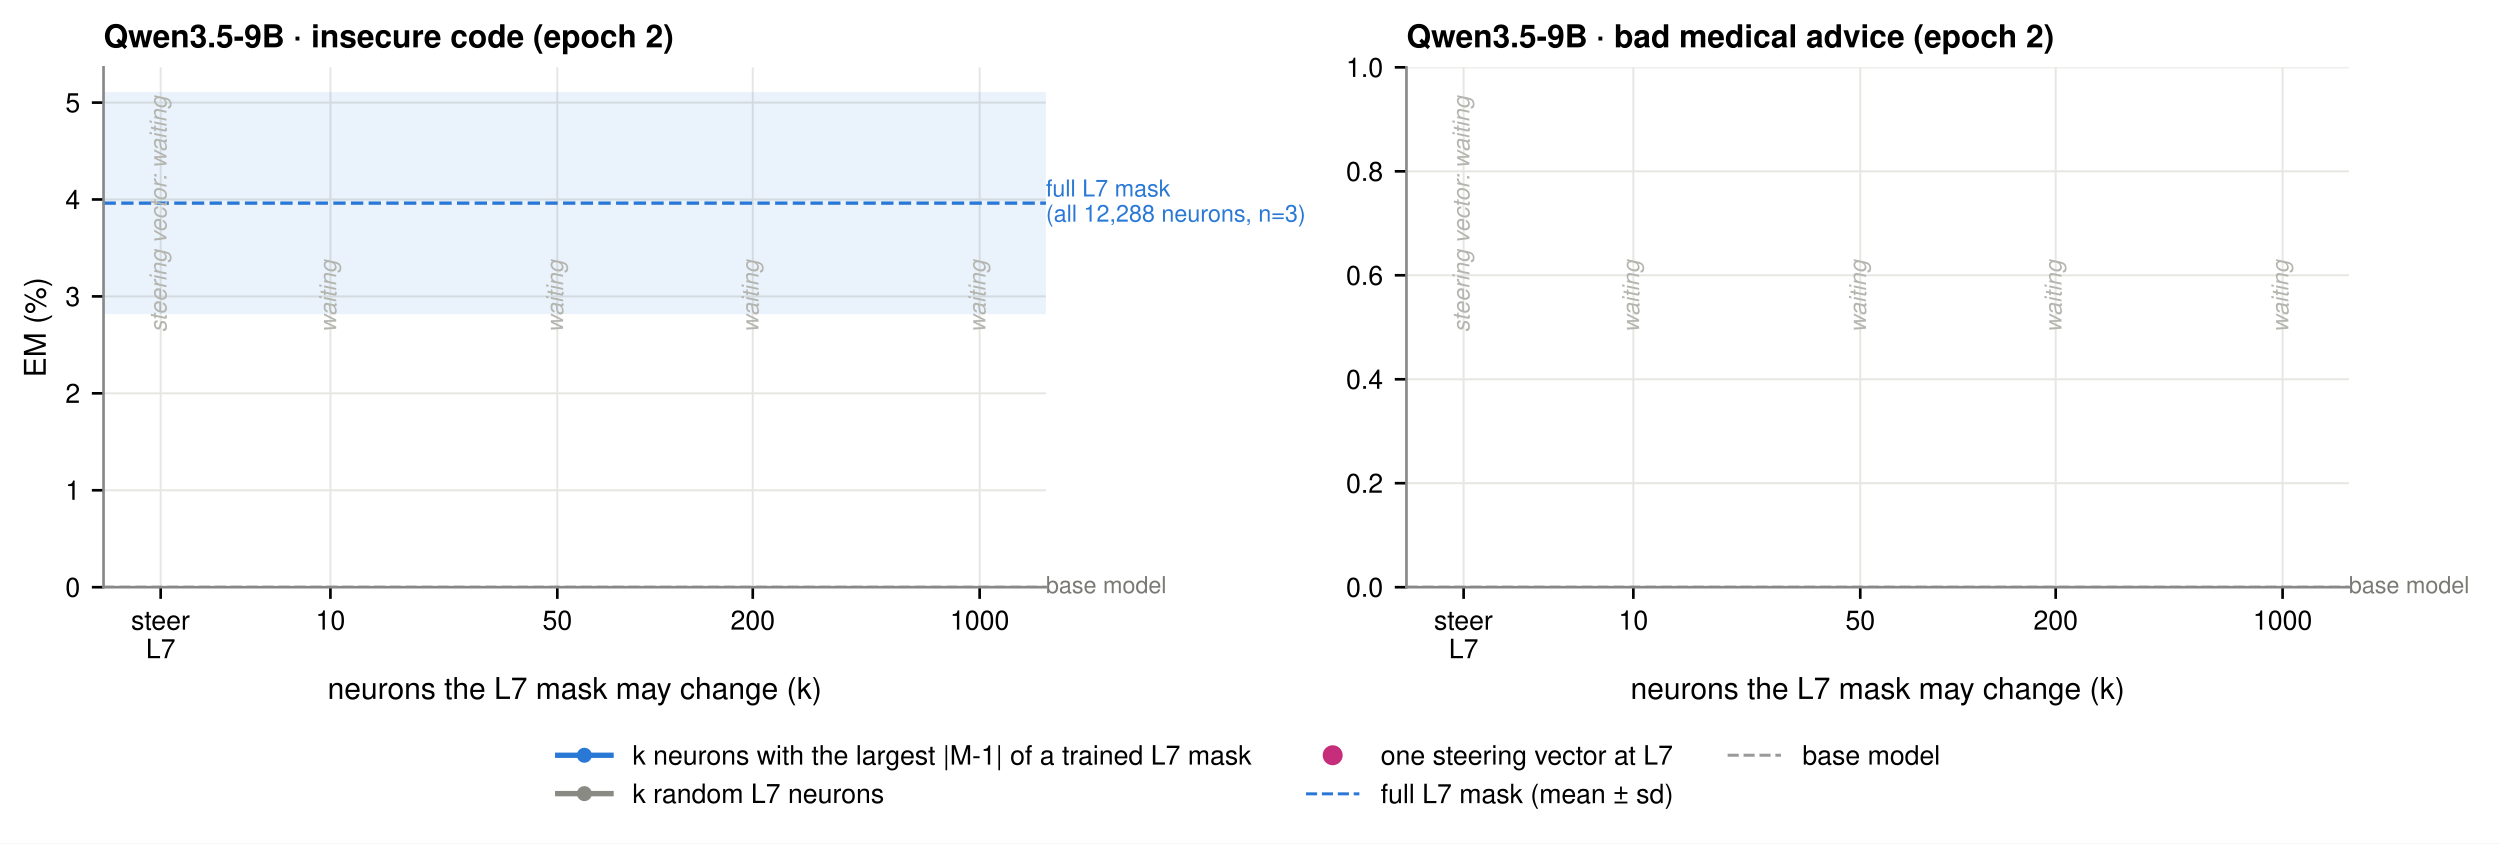
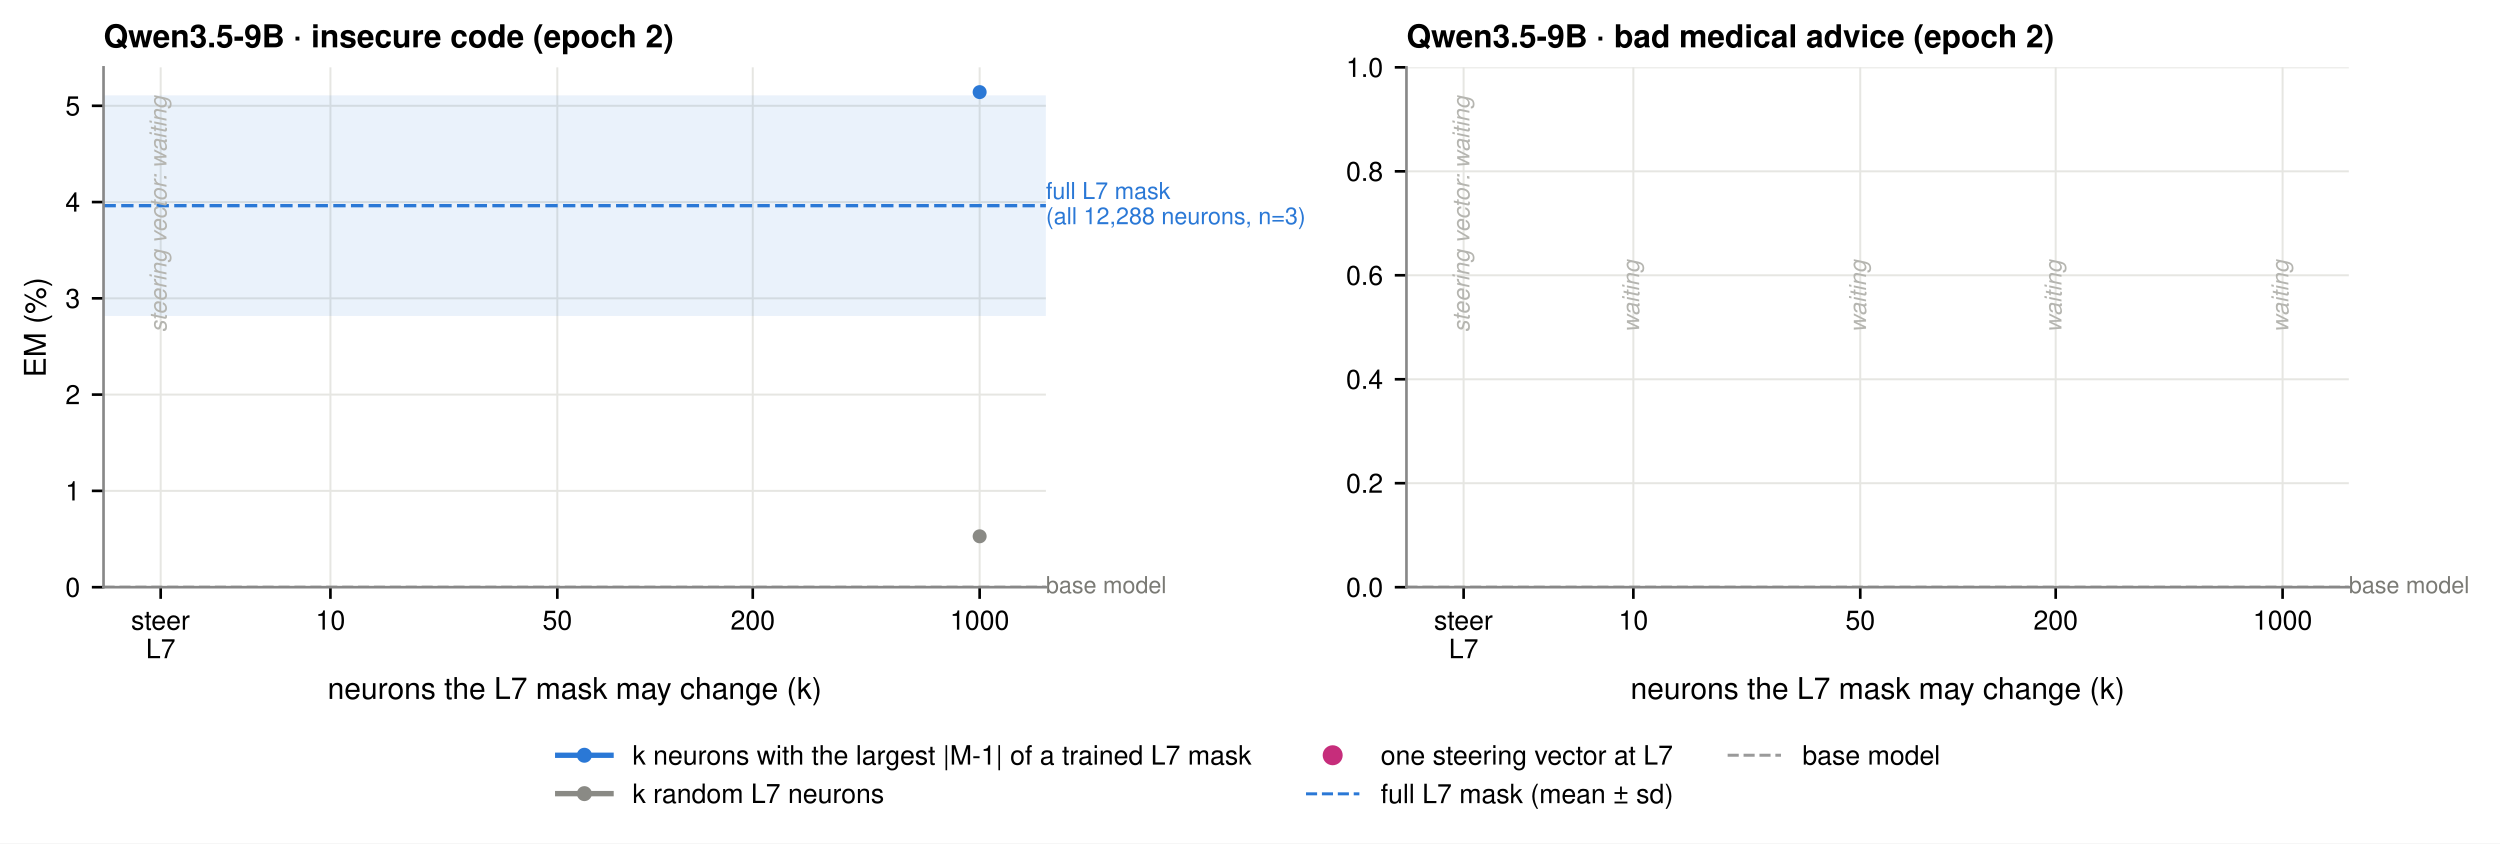
<svg xmlns="http://www.w3.org/2000/svg" xmlns:xlink="http://www.w3.org/1999/xlink" width="749.731pt" height="252.93pt" viewBox="0 0 749.731 252.93" version="1.1">
  <defs>
    <style type="text/css">*{stroke-linejoin: round; stroke-linecap: butt}</style>
  </defs>
  <g id="figure_1">
    <g id="patch_1">
      <path d="M 0 252.93  L 749.731 252.93  L 749.731 0  L 0 0  z " style="fill: #ffffff" />
    </g>
    <g id="axes_1">
      <g id="patch_2">
        <path d="M 31.047 176.09  L 313.66 176.09  L 313.66 20.2  L 31.047 20.2  z " style="fill: #ffffff" />
      </g>
      <g id="matplotlib.axis_1">
        <g id="xtick_1">
          <g id="line2d_1">
            <path d="M 48.189 176.09  L 48.189 20.2  " clip-path="url(#pdab9a778e8)" style="fill: none; stroke: #e6e6e2; stroke-width: 0.6; stroke-linecap: square" />
          </g>
          <g id="line2d_2">
            <defs>
              <path id="m83f7e93c41" d="M 0 0  L 0 3.5  " style="stroke: #000000; stroke-width: 0.8" />
            </defs>
            <g>
              <use xlink:href="#m83f7e93c41" x="48.189" y="176.09" style="stroke: #000000; stroke-width: 0.8" />
            </g>
          </g>
          <g id="text_1">
            <text style="font: 8px 'Helvetica', 'Arial', 'DejaVu Sans', sans-serif" transform="translate(39.29733 188.8291)">steer</text>
            <text style="font: 8px 'Helvetica', 'Arial', 'DejaVu Sans', sans-serif" transform="translate(43.74046 197.3831)">L7</text>
          </g>
        </g>
        <g id="xtick_2">
          <g id="line2d_3">
            <path d="M 99.091 176.09  L 99.091 20.2  " clip-path="url(#pdab9a778e8)" style="fill: none; stroke: #e6e6e2; stroke-width: 0.6; stroke-linecap: square" />
          </g>
          <g id="line2d_4">
            <g>
              <use xlink:href="#m83f7e93c41" x="99.091" y="176.09" style="stroke: #000000; stroke-width: 0.8" />
            </g>
          </g>
          <g id="text_2">
            <text style="font: 8px 'Helvetica', 'Arial', 'DejaVu Sans', sans-serif; text-anchor: middle" x="99.091" y="188.829" transform="rotate(-0 99.09101 188.8291)">10</text>
          </g>
        </g>
        <g id="xtick_3">
          <g id="line2d_5">
            <path d="M 167.135 176.09  L 167.135 20.2  " clip-path="url(#pdab9a778e8)" style="fill: none; stroke: #e6e6e2; stroke-width: 0.6; stroke-linecap: square" />
          </g>
          <g id="line2d_6">
            <g>
              <use xlink:href="#m83f7e93c41" x="167.135" y="176.09" style="stroke: #000000; stroke-width: 0.8" />
            </g>
          </g>
          <g id="text_3">
            <text style="font: 8px 'Helvetica', 'Arial', 'DejaVu Sans', sans-serif; text-anchor: middle" x="167.135" y="188.829" transform="rotate(-0 167.1352 188.8291)">50</text>
          </g>
        </g>
        <g id="xtick_4">
          <g id="line2d_7">
            <path d="M 225.745 176.09  L 225.745 20.2  " clip-path="url(#pdab9a778e8)" style="fill: none; stroke: #e6e6e2; stroke-width: 0.6; stroke-linecap: square" />
          </g>
          <g id="line2d_8">
            <g>
              <use xlink:href="#m83f7e93c41" x="225.745" y="176.09" style="stroke: #000000; stroke-width: 0.8" />
            </g>
          </g>
          <g id="text_4">
            <text style="font: 8px 'Helvetica', 'Arial', 'DejaVu Sans', sans-serif; text-anchor: middle" x="225.745" y="188.829" transform="rotate(-0 225.7452 188.8291)">200</text>
          </g>
        </g>
        <g id="xtick_5">
          <g id="line2d_9">
            <path d="M 293.789 176.09  L 293.789 20.2  " clip-path="url(#pdab9a778e8)" style="fill: none; stroke: #e6e6e2; stroke-width: 0.6; stroke-linecap: square" />
          </g>
          <g id="line2d_10">
            <g>
              <use xlink:href="#m83f7e93c41" x="293.789" y="176.09" style="stroke: #000000; stroke-width: 0.8" />
            </g>
          </g>
          <g id="text_5">
            <text style="font: 8px 'Helvetica', 'Arial', 'DejaVu Sans', sans-serif; text-anchor: middle" x="293.789" y="188.829" transform="rotate(-0 293.7893 188.8291)">1000</text>
          </g>
        </g>
        <g id="text_6">
          <text style="font: 9px 'Helvetica', 'Arial', 'DejaVu Sans', sans-serif; text-anchor: middle" x="172.354" y="209.612" transform="rotate(-0 172.3536 209.6121)">neurons the L7 mask may change (k)</text>
        </g>
      </g>
      <g id="matplotlib.axis_2">
        <g id="ytick_1">
          <g id="line2d_11">
            <path d="M 31.047 176.09  L 313.66 176.09  " clip-path="url(#pdab9a778e8)" style="fill: none; stroke: #e6e6e2; stroke-width: 0.6; stroke-linecap: square" />
          </g>
          <g id="line2d_12">
            <defs>
              <path id="mb312b5871c" d="M 0 0  L -3.5 0  " style="stroke: #000000; stroke-width: 0.8" />
            </defs>
            <g>
              <use xlink:href="#mb312b5871c" x="31.047" y="176.09" style="stroke: #000000; stroke-width: 0.8" />
            </g>
          </g>
          <g id="text_7">
            <text style="font: 8px 'Helvetica', 'Arial', 'DejaVu Sans', sans-serif; text-anchor: end" x="24.047" y="178.96" transform="rotate(-0 24.04688 178.9597)">0</text>
          </g>
        </g>
        <g id="ytick_2">
          <g id="line2d_13">
-             <path d="M 31.047 147.025  L 313.66 147.025  " clip-path="url(#pdab9a778e8)" style="fill: none; stroke: #e6e6e2; stroke-width: 0.6; stroke-linecap: square" />
+             <path d="M 31.047 147.216  L 313.66 147.216  " clip-path="url(#pdab9a778e8)" style="fill: none; stroke: #e6e6e2; stroke-width: 0.6; stroke-linecap: square" />
          </g>
          <g id="line2d_14">
            <g>
-               <use xlink:href="#mb312b5871c" x="31.047" y="147.025" style="stroke: #000000; stroke-width: 0.8" />
+               <use xlink:href="#mb312b5871c" x="31.047" y="147.216" style="stroke: #000000; stroke-width: 0.8" />
            </g>
          </g>
          <g id="text_8">
-             <text style="font: 8px 'Helvetica', 'Arial', 'DejaVu Sans', sans-serif; text-anchor: end" x="24.047" y="149.894" transform="rotate(-0 24.04688 149.8939)">1</text>
+             <text style="font: 8px 'Helvetica', 'Arial', 'DejaVu Sans', sans-serif; text-anchor: end" x="24.047" y="150.085" transform="rotate(-0 24.04688 150.0855)">1</text>
          </g>
        </g>
        <g id="ytick_3">
          <g id="line2d_15">
-             <path d="M 31.047 117.959  L 313.66 117.959  " clip-path="url(#pdab9a778e8)" style="fill: none; stroke: #e6e6e2; stroke-width: 0.6; stroke-linecap: square" />
+             <path d="M 31.047 118.342  L 313.66 118.342  " clip-path="url(#pdab9a778e8)" style="fill: none; stroke: #e6e6e2; stroke-width: 0.6; stroke-linecap: square" />
          </g>
          <g id="line2d_16">
            <g>
-               <use xlink:href="#mb312b5871c" x="31.047" y="117.959" style="stroke: #000000; stroke-width: 0.8" />
+               <use xlink:href="#mb312b5871c" x="31.047" y="118.342" style="stroke: #000000; stroke-width: 0.8" />
            </g>
          </g>
          <g id="text_9">
-             <text style="font: 8px 'Helvetica', 'Arial', 'DejaVu Sans', sans-serif; text-anchor: end" x="24.047" y="120.828" transform="rotate(-0 24.04688 120.8282)">2</text>
+             <text style="font: 8px 'Helvetica', 'Arial', 'DejaVu Sans', sans-serif; text-anchor: end" x="24.047" y="121.211" transform="rotate(-0 24.04688 121.2113)">2</text>
          </g>
        </g>
        <g id="ytick_4">
          <g id="line2d_17">
-             <path d="M 31.047 88.893  L 313.66 88.893  " clip-path="url(#pdab9a778e8)" style="fill: none; stroke: #e6e6e2; stroke-width: 0.6; stroke-linecap: square" />
+             <path d="M 31.047 89.468  L 313.66 89.468  " clip-path="url(#pdab9a778e8)" style="fill: none; stroke: #e6e6e2; stroke-width: 0.6; stroke-linecap: square" />
          </g>
          <g id="line2d_18">
            <g>
-               <use xlink:href="#mb312b5871c" x="31.047" y="88.893" style="stroke: #000000; stroke-width: 0.8" />
+               <use xlink:href="#mb312b5871c" x="31.047" y="89.468" style="stroke: #000000; stroke-width: 0.8" />
            </g>
          </g>
          <g id="text_10">
-             <text style="font: 8px 'Helvetica', 'Arial', 'DejaVu Sans', sans-serif; text-anchor: end" x="24.047" y="91.762" transform="rotate(-0 24.04688 91.76241)">3</text>
+             <text style="font: 8px 'Helvetica', 'Arial', 'DejaVu Sans', sans-serif; text-anchor: end" x="24.047" y="92.337" transform="rotate(-0 24.04688 92.33707)">3</text>
          </g>
        </g>
        <g id="ytick_5">
          <g id="line2d_19">
-             <path d="M 31.047 59.827  L 313.66 59.827  " clip-path="url(#pdab9a778e8)" style="fill: none; stroke: #e6e6e2; stroke-width: 0.6; stroke-linecap: square" />
+             <path d="M 31.047 60.593  L 313.66 60.593  " clip-path="url(#pdab9a778e8)" style="fill: none; stroke: #e6e6e2; stroke-width: 0.6; stroke-linecap: square" />
          </g>
          <g id="line2d_20">
            <g>
-               <use xlink:href="#mb312b5871c" x="31.047" y="59.827" style="stroke: #000000; stroke-width: 0.8" />
+               <use xlink:href="#mb312b5871c" x="31.047" y="60.593" style="stroke: #000000; stroke-width: 0.8" />
            </g>
          </g>
          <g id="text_11">
-             <text style="font: 8px 'Helvetica', 'Arial', 'DejaVu Sans', sans-serif; text-anchor: end" x="24.047" y="62.697" transform="rotate(-0 24.04688 62.69665)">4</text>
+             <text style="font: 8px 'Helvetica', 'Arial', 'DejaVu Sans', sans-serif; text-anchor: end" x="24.047" y="63.463" transform="rotate(-0 24.04688 63.46286)">4</text>
          </g>
        </g>
        <g id="ytick_6">
          <g id="line2d_21">
-             <path d="M 31.047 30.762  L 313.66 30.762  " clip-path="url(#pdab9a778e8)" style="fill: none; stroke: #e6e6e2; stroke-width: 0.6; stroke-linecap: square" />
+             <path d="M 31.047 31.719  L 313.66 31.719  " clip-path="url(#pdab9a778e8)" style="fill: none; stroke: #e6e6e2; stroke-width: 0.6; stroke-linecap: square" />
          </g>
          <g id="line2d_22">
            <g>
-               <use xlink:href="#mb312b5871c" x="31.047" y="30.762" style="stroke: #000000; stroke-width: 0.8" />
+               <use xlink:href="#mb312b5871c" x="31.047" y="31.719" style="stroke: #000000; stroke-width: 0.8" />
            </g>
          </g>
          <g id="text_12">
-             <text style="font: 8px 'Helvetica', 'Arial', 'DejaVu Sans', sans-serif; text-anchor: end" x="24.047" y="33.631" transform="rotate(-0 24.04688 33.6309)">5</text>
+             <text style="font: 8px 'Helvetica', 'Arial', 'DejaVu Sans', sans-serif; text-anchor: end" x="24.047" y="34.589" transform="rotate(-0 24.04688 34.58865)">5</text>
          </g>
        </g>
        <g id="text_13">
          <text style="font: 9px 'Helvetica', 'Arial', 'DejaVu Sans', sans-serif; text-anchor: middle" x="13.722" y="98.145" transform="rotate(-90 13.72219 98.14531)">EM (%)</text>
        </g>
      </g>
      <g id="patch_3">
-         <path d="M 31.047 94.214  L 313.66 94.214  L 313.66 27.624  L 31.047 27.624  z " clip-path="url(#pdab9a778e8)" style="fill: #2a78d6; opacity: 0.1" />
+         <path d="M 31.047 94.754  L 313.66 94.754  L 313.66 28.602  L 31.047 28.602  z " clip-path="url(#pdab9a778e8)" style="fill: #2a78d6; opacity: 0.1" />
      </g>
      <g id="line2d_23">
        <path d="M 31.047 176.09  L 313.66 176.09  " clip-path="url(#pdab9a778e8)" style="fill: none; stroke-dasharray: 3.33,1.44; stroke-dashoffset: 0; stroke: #9a9a9a; stroke-width: 0.9" />
      </g>
+       <g id="PathCollection_1">
+         <defs>
+           <path id="m6492453de6" d="M 0 1.323  C 0.351 1.323 0.687 1.183 0.935 0.935  C 1.183 0.687 1.323 0.351 1.323 0  C 1.323 -0.351 1.183 -0.687 0.935 -0.935  C 0.687 -1.183 0.351 -1.323 0 -1.323  C -0.351 -1.323 -0.687 -1.183 -0.935 -0.935  C -1.183 -0.687 -1.323 -0.351 -1.323 0  C -1.323 0.351 -1.183 0.687 -0.935 0.935  C -0.687 1.183 -0.351 1.323 0 1.323  z " />
+         </defs>
+         <g clip-path="url(#pdab9a778e8)">
+           <use xlink:href="#m6492453de6" x="293.789" y="27.624" style="fill: #2a78d6; fill-opacity: 0.45" />
+         </g>
+       </g>
+       <g id="PathCollection_2">
+         <defs>
+           <path id="mfa1d6e0599" d="M 0 1.323  C 0.351 1.323 0.687 1.183 0.935 0.935  C 1.183 0.687 1.323 0.351 1.323 0  C 1.323 -0.351 1.183 -0.687 0.935 -0.935  C 0.687 -1.183 0.351 -1.323 0 -1.323  C -0.351 -1.323 -0.687 -1.183 -0.935 -0.935  C -1.183 -0.687 -1.323 -0.351 -1.323 0  C -1.323 0.351 -1.183 0.687 -0.935 0.935  C -0.687 1.183 -0.351 1.323 0 1.323  z " />
+         </defs>
+         <g clip-path="url(#pdab9a778e8)">
+           <use xlink:href="#mfa1d6e0599" x="293.789" y="160.833" style="fill: #8a8a85; fill-opacity: 0.45" />
+         </g>
+       </g>
      <g id="line2d_24">
-         <path d="M 31.047 60.919  L 313.66 60.919  " clip-path="url(#pdab9a778e8)" style="fill: none; stroke-dasharray: 3.7,1.6; stroke-dashoffset: 0; stroke: #2a78d6" />
+         <path d="M 31.047 61.678  L 313.66 61.678  " clip-path="url(#pdab9a778e8)" style="fill: none; stroke-dasharray: 3.7,1.6; stroke-dashoffset: 0; stroke: #2a78d6" />
      </g>
      <g id="patch_4">
        <path d="M 31.047 176.09  L 31.047 20.2  " style="fill: none; stroke: #888888; stroke-width: 0.8; stroke-linejoin: miter; stroke-linecap: square" />
      </g>
      <g id="patch_5">
        <path d="M 31.047 176.09  L 313.66 176.09  " style="fill: none; stroke: #888888; stroke-width: 0.8; stroke-linejoin: miter; stroke-linecap: square" />
      </g>
+       <g id="line2d_25">
+         <path d="M 293.789 27.624  " clip-path="url(#pdab9a778e8)" style="fill: none; stroke: #2a78d6; stroke-width: 1.5; stroke-linecap: square" />
+         <defs>
+           <path id="m039c3ec02b" d="M 0 1.6  C 0.424 1.6 0.831 1.431 1.131 1.131  C 1.431 0.831 1.6 0.424 1.6 0  C 1.6 -0.424 1.431 -0.831 1.131 -1.131  C 0.831 -1.431 0.424 -1.6 0 -1.6  C -0.424 -1.6 -0.831 -1.431 -1.131 -1.131  C -1.431 -0.831 -1.6 -0.424 -1.6 0  C -1.6 0.424 -1.431 0.831 -1.131 1.131  C -0.831 1.431 -0.424 1.6 0 1.6  z " style="stroke: #2a78d6" />
+         </defs>
+         <g clip-path="url(#pdab9a778e8)">
+           <use xlink:href="#m039c3ec02b" x="293.789" y="27.624" style="fill: #2a78d6; stroke: #2a78d6" />
+         </g>
+       </g>
+       <g id="line2d_26">
+         <path d="M 293.789 160.833  " clip-path="url(#pdab9a778e8)" style="fill: none; stroke: #8a8a85; stroke-width: 1.5; stroke-linecap: square" />
+         <defs>
+           <path id="mda70ec088c" d="M 0 1.6  C 0.424 1.6 0.831 1.431 1.131 1.131  C 1.431 0.831 1.6 0.424 1.6 0  C 1.6 -0.424 1.431 -0.831 1.131 -1.131  C 0.831 -1.431 0.424 -1.6 0 -1.6  C -0.424 -1.6 -0.831 -1.431 -1.131 -1.131  C -1.431 -0.831 -1.6 -0.424 -1.6 0  C -1.6 0.424 -1.431 0.831 -1.131 1.131  C -0.831 1.431 -0.424 1.6 0 1.6  z " style="stroke: #8a8a85" />
+         </defs>
+         <g clip-path="url(#pdab9a778e8)">
+           <use xlink:href="#mda70ec088c" x="293.789" y="160.833" style="fill: #8a8a85; stroke: #8a8a85" />
+         </g>
+       </g>
      <g id="text_14">
-         <text style="fill: #b5b5b0; font: italic 7px 'Helvetica', 'Arial', 'DejaVu Sans', sans-serif" transform="translate(100.8273 99.69406) rotate(-90)">waiting</text>
+         <text style="fill: #2a78d6; font: 7px 'Helvetica', 'Arial', 'DejaVu Sans', sans-serif" transform="translate(313.6602 59.68584)"> full L7 mask</text>
+         <text style="fill: #2a78d6; font: 7px 'Helvetica', 'Arial', 'DejaVu Sans', sans-serif" transform="translate(313.6602 67.23228)"> (all 12,288 neurons, n=3)</text>
      </g>
      <g id="text_15">
-         <text style="fill: #b5b5b0; font: italic 7px 'Helvetica', 'Arial', 'DejaVu Sans', sans-serif" transform="translate(168.8715 99.69406) rotate(-90)">waiting</text>
+         <text style="fill: #b5b5b0; font: italic 7px 'Helvetica', 'Arial', 'DejaVu Sans', sans-serif" transform="translate(49.92554 99.69406) rotate(-90)">steering vector: waiting</text>
      </g>
      <g id="text_16">
-         <text style="fill: #b5b5b0; font: italic 7px 'Helvetica', 'Arial', 'DejaVu Sans', sans-serif" transform="translate(227.4815 99.69406) rotate(-90)">waiting</text>
+         <text style="fill: #7a7a75; font: 7px 'Helvetica', 'Arial', 'DejaVu Sans', sans-serif; text-anchor: start" x="313.66" y="177.871" transform="rotate(-0 313.6602 177.8715)"> base model</text>
      </g>
      <g id="text_17">
-         <text style="fill: #b5b5b0; font: italic 7px 'Helvetica', 'Arial', 'DejaVu Sans', sans-serif" transform="translate(295.5257 99.69406) rotate(-90)">waiting</text>
-       </g>
-       <g id="text_18">
-         <text style="fill: #2a78d6; font: 7px 'Helvetica', 'Arial', 'DejaVu Sans', sans-serif" transform="translate(313.6602 58.92683)"> full L7 mask</text>
-         <text style="fill: #2a78d6; font: 7px 'Helvetica', 'Arial', 'DejaVu Sans', sans-serif" transform="translate(313.6602 66.47326)"> (all 12,288 neurons, n=3)</text>
-       </g>
-       <g id="text_19">
-         <text style="fill: #b5b5b0; font: italic 7px 'Helvetica', 'Arial', 'DejaVu Sans', sans-serif" transform="translate(49.92554 99.69406) rotate(-90)">steering vector: waiting</text>
-       </g>
-       <g id="text_20">
-         <text style="fill: #7a7a75; font: 7px 'Helvetica', 'Arial', 'DejaVu Sans', sans-serif; text-anchor: start" x="313.66" y="177.871" transform="rotate(-0 313.6602 177.8715)"> base model</text>
-       </g>
-       <g id="text_21">
        <text style="font: 600 9.5px 'Helvetica', 'Arial', 'DejaVu Sans', sans-serif; text-anchor: start" x="31.047" y="14.2" transform="rotate(-0 31.04688 14.20031)">Qwen3.5-9B · insecure code (epoch 2)</text>
      </g>
    </g>
    <g id="axes_2">
      <g id="patch_6">
        <path d="M 421.786 176.09  L 704.4 176.09  L 704.4 20.2  L 421.786 20.2  z " style="fill: #ffffff" />
      </g>
      <g id="matplotlib.axis_3">
        <g id="xtick_6">
-           <g id="line2d_25">
+           <g id="line2d_27">
            <path d="M 438.929 176.09  L 438.929 20.2  " clip-path="url(#pf9c4099a8f)" style="fill: none; stroke: #e6e6e2; stroke-width: 0.6; stroke-linecap: square" />
          </g>
-           <g id="line2d_26">
+           <g id="line2d_28">
            <g>
              <use xlink:href="#m83f7e93c41" x="438.929" y="176.09" style="stroke: #000000; stroke-width: 0.8" />
            </g>
          </g>
-           <g id="text_22">
+           <g id="text_18">
            <text style="font: 8px 'Helvetica', 'Arial', 'DejaVu Sans', sans-serif" transform="translate(430.0369 188.8291)">steer</text>
            <text style="font: 8px 'Helvetica', 'Arial', 'DejaVu Sans', sans-serif" transform="translate(434.4801 197.3831)">L7</text>
          </g>
        </g>
        <g id="xtick_7">
-           <g id="line2d_27">
+           <g id="line2d_29">
            <path d="M 489.831 176.09  L 489.831 20.2  " clip-path="url(#pf9c4099a8f)" style="fill: none; stroke: #e6e6e2; stroke-width: 0.6; stroke-linecap: square" />
          </g>
-           <g id="line2d_28">
+           <g id="line2d_30">
            <g>
              <use xlink:href="#m83f7e93c41" x="489.831" y="176.09" style="stroke: #000000; stroke-width: 0.8" />
            </g>
          </g>
-           <g id="text_23">
+           <g id="text_19">
            <text style="font: 8px 'Helvetica', 'Arial', 'DejaVu Sans', sans-serif; text-anchor: middle" x="489.831" y="188.829" transform="rotate(-0 489.8306 188.8291)">10</text>
          </g>
        </g>
        <g id="xtick_8">
-           <g id="line2d_29">
+           <g id="line2d_31">
            <path d="M 557.875 176.09  L 557.875 20.2  " clip-path="url(#pf9c4099a8f)" style="fill: none; stroke: #e6e6e2; stroke-width: 0.6; stroke-linecap: square" />
          </g>
-           <g id="line2d_30">
+           <g id="line2d_32">
            <g>
              <use xlink:href="#m83f7e93c41" x="557.875" y="176.09" style="stroke: #000000; stroke-width: 0.8" />
            </g>
          </g>
-           <g id="text_24">
+           <g id="text_20">
            <text style="font: 8px 'Helvetica', 'Arial', 'DejaVu Sans', sans-serif; text-anchor: middle" x="557.875" y="188.829" transform="rotate(-0 557.8748 188.8291)">50</text>
          </g>
        </g>
        <g id="xtick_9">
-           <g id="line2d_31">
+           <g id="line2d_33">
            <path d="M 616.485 176.09  L 616.485 20.2  " clip-path="url(#pf9c4099a8f)" style="fill: none; stroke: #e6e6e2; stroke-width: 0.6; stroke-linecap: square" />
          </g>
-           <g id="line2d_32">
+           <g id="line2d_34">
            <g>
              <use xlink:href="#m83f7e93c41" x="616.485" y="176.09" style="stroke: #000000; stroke-width: 0.8" />
            </g>
          </g>
-           <g id="text_25">
+           <g id="text_21">
            <text style="font: 8px 'Helvetica', 'Arial', 'DejaVu Sans', sans-serif; text-anchor: middle" x="616.485" y="188.829" transform="rotate(-0 616.4848 188.8291)">200</text>
          </g>
        </g>
        <g id="xtick_10">
-           <g id="line2d_33">
+           <g id="line2d_35">
            <path d="M 684.529 176.09  L 684.529 20.2  " clip-path="url(#pf9c4099a8f)" style="fill: none; stroke: #e6e6e2; stroke-width: 0.6; stroke-linecap: square" />
          </g>
-           <g id="line2d_34">
+           <g id="line2d_36">
            <g>
              <use xlink:href="#m83f7e93c41" x="684.529" y="176.09" style="stroke: #000000; stroke-width: 0.8" />
            </g>
          </g>
-           <g id="text_26">
+           <g id="text_22">
            <text style="font: 8px 'Helvetica', 'Arial', 'DejaVu Sans', sans-serif; text-anchor: middle" x="684.529" y="188.829" transform="rotate(-0 684.5289 188.8291)">1000</text>
          </g>
        </g>
-         <g id="text_27">
+         <g id="text_23">
          <text style="font: 9px 'Helvetica', 'Arial', 'DejaVu Sans', sans-serif; text-anchor: middle" x="563.093" y="209.612" transform="rotate(-0 563.0932 209.6121)">neurons the L7 mask may change (k)</text>
        </g>
      </g>
      <g id="matplotlib.axis_4">
        <g id="ytick_7">
-           <g id="line2d_35">
+           <g id="line2d_37">
            <path d="M 421.786 176.09  L 704.4 176.09  " clip-path="url(#pf9c4099a8f)" style="fill: none; stroke: #e6e6e2; stroke-width: 0.6; stroke-linecap: square" />
          </g>
-           <g id="line2d_36">
+           <g id="line2d_38">
            <g>
              <use xlink:href="#mb312b5871c" x="421.786" y="176.09" style="stroke: #000000; stroke-width: 0.8" />
            </g>
          </g>
+           <g id="text_24">
+             <text style="font: 8px 'Helvetica', 'Arial', 'DejaVu Sans', sans-serif; text-anchor: end" x="414.786" y="178.96" transform="rotate(-0 414.7865 178.9597)">0.0</text>
+           </g>
+         </g>
+         <g id="ytick_8">
+           <g id="line2d_39">
+             <path d="M 421.786 144.912  L 704.4 144.912  " clip-path="url(#pf9c4099a8f)" style="fill: none; stroke: #e6e6e2; stroke-width: 0.6; stroke-linecap: square" />
+           </g>
+           <g id="line2d_40">
+             <g>
+               <use xlink:href="#mb312b5871c" x="421.786" y="144.912" style="stroke: #000000; stroke-width: 0.8" />
+             </g>
+           </g>
+           <g id="text_25">
+             <text style="font: 8px 'Helvetica', 'Arial', 'DejaVu Sans', sans-serif; text-anchor: end" x="414.786" y="147.782" transform="rotate(-0 414.7865 147.7817)">0.2</text>
+           </g>
+         </g>
+         <g id="ytick_9">
+           <g id="line2d_41">
+             <path d="M 421.786 113.734  L 704.4 113.734  " clip-path="url(#pf9c4099a8f)" style="fill: none; stroke: #e6e6e2; stroke-width: 0.6; stroke-linecap: square" />
+           </g>
+           <g id="line2d_42">
+             <g>
+               <use xlink:href="#mb312b5871c" x="421.786" y="113.734" style="stroke: #000000; stroke-width: 0.8" />
+             </g>
+           </g>
+           <g id="text_26">
+             <text style="font: 8px 'Helvetica', 'Arial', 'DejaVu Sans', sans-serif; text-anchor: end" x="414.786" y="116.604" transform="rotate(-0 414.7865 116.6037)">0.4</text>
+           </g>
+         </g>
+         <g id="ytick_10">
+           <g id="line2d_43">
+             <path d="M 421.786 82.556  L 704.4 82.556  " clip-path="url(#pf9c4099a8f)" style="fill: none; stroke: #e6e6e2; stroke-width: 0.6; stroke-linecap: square" />
+           </g>
+           <g id="line2d_44">
+             <g>
+               <use xlink:href="#mb312b5871c" x="421.786" y="82.556" style="stroke: #000000; stroke-width: 0.8" />
+             </g>
+           </g>
+           <g id="text_27">
+             <text style="font: 8px 'Helvetica', 'Arial', 'DejaVu Sans', sans-serif; text-anchor: end" x="414.786" y="85.426" transform="rotate(-0 414.7865 85.42569)">0.6</text>
+           </g>
+         </g>
+         <g id="ytick_11">
+           <g id="line2d_45">
+             <path d="M 421.786 51.378  L 704.4 51.378  " clip-path="url(#pf9c4099a8f)" style="fill: none; stroke: #e6e6e2; stroke-width: 0.6; stroke-linecap: square" />
+           </g>
+           <g id="line2d_46">
+             <g>
+               <use xlink:href="#mb312b5871c" x="421.786" y="51.378" style="stroke: #000000; stroke-width: 0.8" />
+             </g>
+           </g>
          <g id="text_28">
-             <text style="font: 8px 'Helvetica', 'Arial', 'DejaVu Sans', sans-serif; text-anchor: end" x="414.786" y="178.96" transform="rotate(-0 414.7865 178.9597)">0.0</text>
-           </g>
-         </g>
-         <g id="ytick_8">
-           <g id="line2d_37">
-             <path d="M 421.786 144.912  L 704.4 144.912  " clip-path="url(#pf9c4099a8f)" style="fill: none; stroke: #e6e6e2; stroke-width: 0.6; stroke-linecap: square" />
-           </g>
-           <g id="line2d_38">
-             <g>
-               <use xlink:href="#mb312b5871c" x="421.786" y="144.912" style="stroke: #000000; stroke-width: 0.8" />
+             <text style="font: 8px 'Helvetica', 'Arial', 'DejaVu Sans', sans-serif; text-anchor: end" x="414.786" y="54.248" transform="rotate(-0 414.7865 54.24769)">0.8</text>
+           </g>
+         </g>
+         <g id="ytick_12">
+           <g id="line2d_47">
+             <path d="M 421.786 20.2  L 704.4 20.2  " clip-path="url(#pf9c4099a8f)" style="fill: none; stroke: #e6e6e2; stroke-width: 0.6; stroke-linecap: square" />
+           </g>
+           <g id="line2d_48">
+             <g>
+               <use xlink:href="#mb312b5871c" x="421.786" y="20.2" style="stroke: #000000; stroke-width: 0.8" />
            </g>
          </g>
          <g id="text_29">
-             <text style="font: 8px 'Helvetica', 'Arial', 'DejaVu Sans', sans-serif; text-anchor: end" x="414.786" y="147.782" transform="rotate(-0 414.7865 147.7817)">0.2</text>
-           </g>
-         </g>
-         <g id="ytick_9">
-           <g id="line2d_39">
-             <path d="M 421.786 113.734  L 704.4 113.734  " clip-path="url(#pf9c4099a8f)" style="fill: none; stroke: #e6e6e2; stroke-width: 0.6; stroke-linecap: square" />
-           </g>
-           <g id="line2d_40">
-             <g>
-               <use xlink:href="#mb312b5871c" x="421.786" y="113.734" style="stroke: #000000; stroke-width: 0.8" />
-             </g>
-           </g>
-           <g id="text_30">
-             <text style="font: 8px 'Helvetica', 'Arial', 'DejaVu Sans', sans-serif; text-anchor: end" x="414.786" y="116.604" transform="rotate(-0 414.7865 116.6037)">0.4</text>
-           </g>
-         </g>
-         <g id="ytick_10">
-           <g id="line2d_41">
-             <path d="M 421.786 82.556  L 704.4 82.556  " clip-path="url(#pf9c4099a8f)" style="fill: none; stroke: #e6e6e2; stroke-width: 0.6; stroke-linecap: square" />
-           </g>
-           <g id="line2d_42">
-             <g>
-               <use xlink:href="#mb312b5871c" x="421.786" y="82.556" style="stroke: #000000; stroke-width: 0.8" />
-             </g>
-           </g>
-           <g id="text_31">
-             <text style="font: 8px 'Helvetica', 'Arial', 'DejaVu Sans', sans-serif; text-anchor: end" x="414.786" y="85.426" transform="rotate(-0 414.7865 85.42569)">0.6</text>
-           </g>
-         </g>
-         <g id="ytick_11">
-           <g id="line2d_43">
-             <path d="M 421.786 51.378  L 704.4 51.378  " clip-path="url(#pf9c4099a8f)" style="fill: none; stroke: #e6e6e2; stroke-width: 0.6; stroke-linecap: square" />
-           </g>
-           <g id="line2d_44">
-             <g>
-               <use xlink:href="#mb312b5871c" x="421.786" y="51.378" style="stroke: #000000; stroke-width: 0.8" />
-             </g>
-           </g>
-           <g id="text_32">
-             <text style="font: 8px 'Helvetica', 'Arial', 'DejaVu Sans', sans-serif; text-anchor: end" x="414.786" y="54.248" transform="rotate(-0 414.7865 54.24769)">0.8</text>
-           </g>
-         </g>
-         <g id="ytick_12">
-           <g id="line2d_45">
-             <path d="M 421.786 20.2  L 704.4 20.2  " clip-path="url(#pf9c4099a8f)" style="fill: none; stroke: #e6e6e2; stroke-width: 0.6; stroke-linecap: square" />
-           </g>
-           <g id="line2d_46">
-             <g>
-               <use xlink:href="#mb312b5871c" x="421.786" y="20.2" style="stroke: #000000; stroke-width: 0.8" />
-             </g>
-           </g>
-           <g id="text_33">
            <text style="font: 8px 'Helvetica', 'Arial', 'DejaVu Sans', sans-serif; text-anchor: end" x="414.786" y="23.07" transform="rotate(-0 414.7865 23.06969)">1.0</text>
          </g>
        </g>
      </g>
-       <g id="line2d_47">
+       <g id="line2d_49">
        <path d="M 421.786 176.09  L 704.4 176.09  " clip-path="url(#pf9c4099a8f)" style="fill: none; stroke-dasharray: 3.33,1.44; stroke-dashoffset: 0; stroke: #9a9a9a; stroke-width: 0.9" />
      </g>
      <g id="patch_7">
        <path d="M 421.786 176.09  L 421.786 20.2  " style="fill: none; stroke: #888888; stroke-width: 0.8; stroke-linejoin: miter; stroke-linecap: square" />
      </g>
      <g id="patch_8">
        <path d="M 421.786 176.09  L 704.4 176.09  " style="fill: none; stroke: #888888; stroke-width: 0.8; stroke-linejoin: miter; stroke-linecap: square" />
      </g>
+       <g id="text_30">
+         <text style="fill: #b5b5b0; font: italic 7px 'Helvetica', 'Arial', 'DejaVu Sans', sans-serif" transform="translate(491.567 99.69406) rotate(-90)">waiting</text>
+       </g>
+       <g id="text_31">
+         <text style="fill: #b5b5b0; font: italic 7px 'Helvetica', 'Arial', 'DejaVu Sans', sans-serif" transform="translate(559.6111 99.69406) rotate(-90)">waiting</text>
+       </g>
+       <g id="text_32">
+         <text style="fill: #b5b5b0; font: italic 7px 'Helvetica', 'Arial', 'DejaVu Sans', sans-serif" transform="translate(618.2211 99.69406) rotate(-90)">waiting</text>
+       </g>
+       <g id="text_33">
+         <text style="fill: #b5b5b0; font: italic 7px 'Helvetica', 'Arial', 'DejaVu Sans', sans-serif" transform="translate(686.2653 99.69406) rotate(-90)">waiting</text>
+       </g>
      <g id="text_34">
-         <text style="fill: #b5b5b0; font: italic 7px 'Helvetica', 'Arial', 'DejaVu Sans', sans-serif" transform="translate(491.567 99.69406) rotate(-90)">waiting</text>
+         <text style="fill: #b5b5b0; font: italic 7px 'Helvetica', 'Arial', 'DejaVu Sans', sans-serif" transform="translate(440.6651 99.69406) rotate(-90)">steering vector: waiting</text>
      </g>
      <g id="text_35">
-         <text style="fill: #b5b5b0; font: italic 7px 'Helvetica', 'Arial', 'DejaVu Sans', sans-serif" transform="translate(559.6111 99.69406) rotate(-90)">waiting</text>
+         <text style="fill: #7a7a75; font: 7px 'Helvetica', 'Arial', 'DejaVu Sans', sans-serif; text-anchor: start" x="704.4" y="177.871" transform="rotate(-0 704.3998 177.8715)"> base model</text>
      </g>
      <g id="text_36">
-         <text style="fill: #b5b5b0; font: italic 7px 'Helvetica', 'Arial', 'DejaVu Sans', sans-serif" transform="translate(618.2211 99.69406) rotate(-90)">waiting</text>
-       </g>
-       <g id="text_37">
-         <text style="fill: #b5b5b0; font: italic 7px 'Helvetica', 'Arial', 'DejaVu Sans', sans-serif" transform="translate(686.2653 99.69406) rotate(-90)">waiting</text>
-       </g>
-       <g id="text_38">
-         <text style="fill: #b5b5b0; font: italic 7px 'Helvetica', 'Arial', 'DejaVu Sans', sans-serif" transform="translate(440.6651 99.69406) rotate(-90)">steering vector: waiting</text>
-       </g>
-       <g id="text_39">
-         <text style="fill: #7a7a75; font: 7px 'Helvetica', 'Arial', 'DejaVu Sans', sans-serif; text-anchor: start" x="704.4" y="177.871" transform="rotate(-0 704.3998 177.8715)"> base model</text>
-       </g>
-       <g id="text_40">
        <text style="font: 600 9.5px 'Helvetica', 'Arial', 'DejaVu Sans', sans-serif; text-anchor: start" x="421.786" y="14.2" transform="rotate(-0 421.7865 14.20031)">Qwen3.5-9B · bad medical advice (epoch 2)</text>
      </g>
    </g>
    <g id="legend_1">
-       <g id="line2d_48">
+       <g id="line2d_50">
        <path d="M 167.25 226.495  L 175.25 226.495  L 183.25 226.495  " style="fill: none; stroke: #2a78d6; stroke-width: 1.6; stroke-linecap: square" />
        <defs>
          <path id="med886b1e65" d="M 0 1.75  C 0.464 1.75 0.909 1.566 1.237 1.237  C 1.566 0.909 1.75 0.464 1.75 0  C 1.75 -0.464 1.566 -0.909 1.237 -1.237  C 0.909 -1.566 0.464 -1.75 0 -1.75  C -0.464 -1.75 -0.909 -1.566 -1.237 -1.237  C -1.566 -0.909 -1.75 -0.464 -1.75 0  C -1.75 0.464 -1.566 0.909 -1.237 1.237  C -0.909 1.566 -0.464 1.75 0 1.75  z " style="stroke: #2a78d6" />
        </defs>
        <g>
          <use xlink:href="#med886b1e65" x="175.25" y="226.495" style="fill: #2a78d6; stroke: #2a78d6" />
        </g>
      </g>
-       <g id="text_41">
+       <g id="text_37">
        <text style="font: 8px 'Helvetica', 'Arial', 'DejaVu Sans', sans-serif; text-anchor: start" x="189.65" y="229.295" transform="rotate(-0 189.6498 229.2953)">k neurons with the largest |M-1| of a trained L7 mask</text>
      </g>
-       <g id="line2d_49">
+       <g id="line2d_51">
        <path d="M 167.25 238.004  L 175.25 238.004  L 183.25 238.004  " style="fill: none; stroke: #8a8a85; stroke-width: 1.6; stroke-linecap: square" />
        <defs>
          <path id="m79d95b59aa" d="M 0 1.75  C 0.464 1.75 0.909 1.566 1.237 1.237  C 1.566 0.909 1.75 0.464 1.75 0  C 1.75 -0.464 1.566 -0.909 1.237 -1.237  C 0.909 -1.566 0.464 -1.75 0 -1.75  C -0.464 -1.75 -0.909 -1.566 -1.237 -1.237  C -1.566 -0.909 -1.75 -0.464 -1.75 0  C -1.75 0.464 -1.566 0.909 -1.237 1.237  C -0.909 1.566 -0.464 1.75 0 1.75  z " style="stroke: #8a8a85" />
        </defs>
        <g>
          <use xlink:href="#m79d95b59aa" x="175.25" y="238.004" style="fill: #8a8a85; stroke: #8a8a85" />
        </g>
      </g>
-       <g id="text_42">
+       <g id="text_38">
        <text style="font: 8px 'Helvetica', 'Arial', 'DejaVu Sans', sans-serif; text-anchor: start" x="189.65" y="240.804" transform="rotate(-0 189.6498 240.8041)">k random L7 neurons</text>
      </g>
-       <g id="line2d_50">
+       <g id="line2d_52">
        <path d="M 391.661 226.495  L 399.661 226.495  L 407.661 226.495  " style="fill: none" />
        <defs>
          <path id="mc25439925a" d="M 0 2.5  C 0.663 2.5 1.299 2.237 1.768 1.768  C 2.237 1.299 2.5 0.663 2.5 0  C 2.5 -0.663 2.237 -1.299 1.768 -1.768  C 1.299 -2.237 0.663 -2.5 0 -2.5  C -0.663 -2.5 -1.299 -2.237 -1.768 -1.768  C -2.237 -1.299 -2.5 -0.663 -2.5 0  C -2.5 0.663 -2.237 1.299 -1.768 1.768  C -1.299 2.237 -0.663 2.5 0 2.5  z " style="stroke: #c62d7b" />
        </defs>
        <g>
          <use xlink:href="#mc25439925a" x="399.661" y="226.495" style="fill: #c62d7b; stroke: #c62d7b" />
        </g>
      </g>
-       <g id="text_43">
+       <g id="text_39">
        <text style="font: 8px 'Helvetica', 'Arial', 'DejaVu Sans', sans-serif; text-anchor: start" x="414.061" y="229.295" transform="rotate(-0 414.0611 229.2953)">one steering vector at L7</text>
      </g>
-       <g id="line2d_51">
+       <g id="line2d_53">
        <path d="M 391.661 238.063  L 399.661 238.063  L 407.661 238.063  " style="fill: none; stroke-dasharray: 3.33,1.44; stroke-dashoffset: 0; stroke: #2a78d6; stroke-width: 0.9" />
      </g>
-       <g id="text_44">
+       <g id="text_40">
        <text style="font: 8px 'Helvetica', 'Arial', 'DejaVu Sans', sans-serif; text-anchor: start" x="414.061" y="240.863" transform="rotate(-0 414.0611 240.8628)">full L7 mask (mean ± sd)</text>
      </g>
-       <g id="line2d_52">
+       <g id="line2d_54">
        <path d="M 518.109 226.495  L 526.109 226.495  L 534.109 226.495  " style="fill: none; stroke-dasharray: 3.33,1.44; stroke-dashoffset: 0; stroke: #9a9a9a; stroke-width: 0.9" />
      </g>
-       <g id="text_45">
+       <g id="text_41">
        <text style="font: 8px 'Helvetica', 'Arial', 'DejaVu Sans', sans-serif; text-anchor: start" x="540.509" y="229.295" transform="rotate(-0 540.5086 229.2953)">base model</text>
      </g>
    </g>
  </g>
  <defs>
    <clipPath id="pdab9a778e8">
      <rect x="31.047" y="20.2" width="282.613" height="155.89" />
    </clipPath>
    <clipPath id="pf9c4099a8f">
      <rect x="421.786" y="20.2" width="282.613" height="155.89" />
    </clipPath>
  </defs>
</svg>
